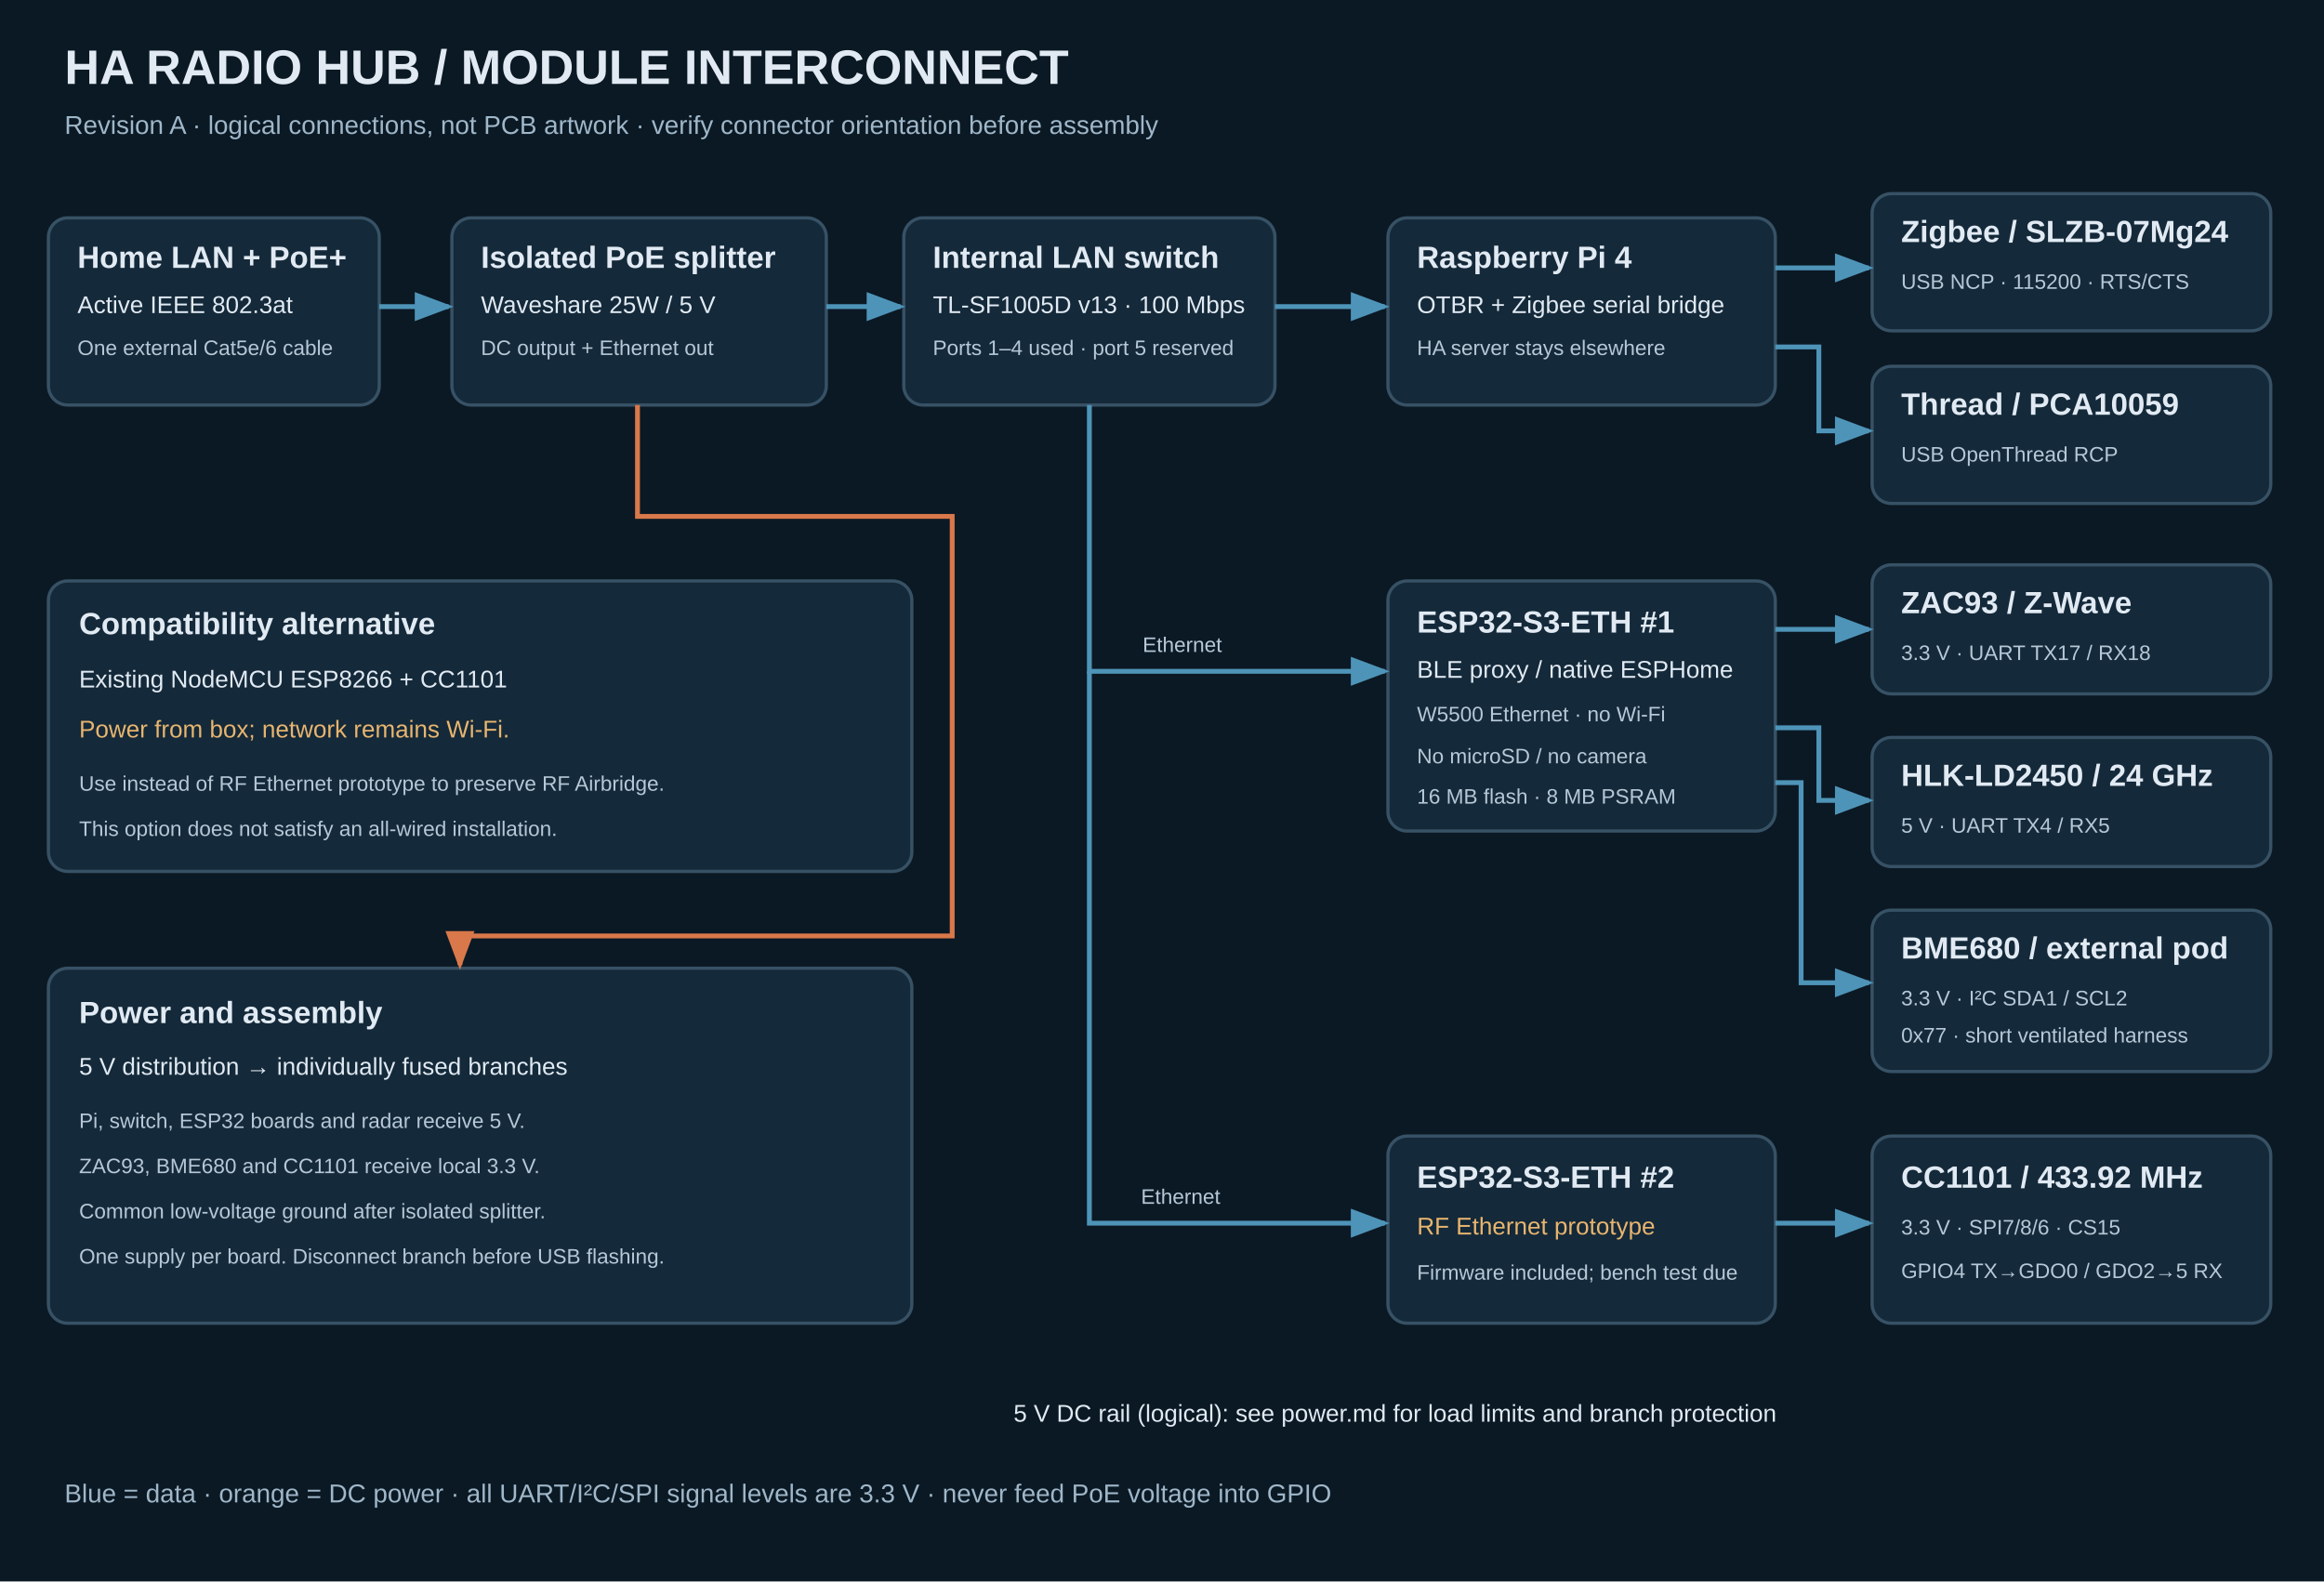
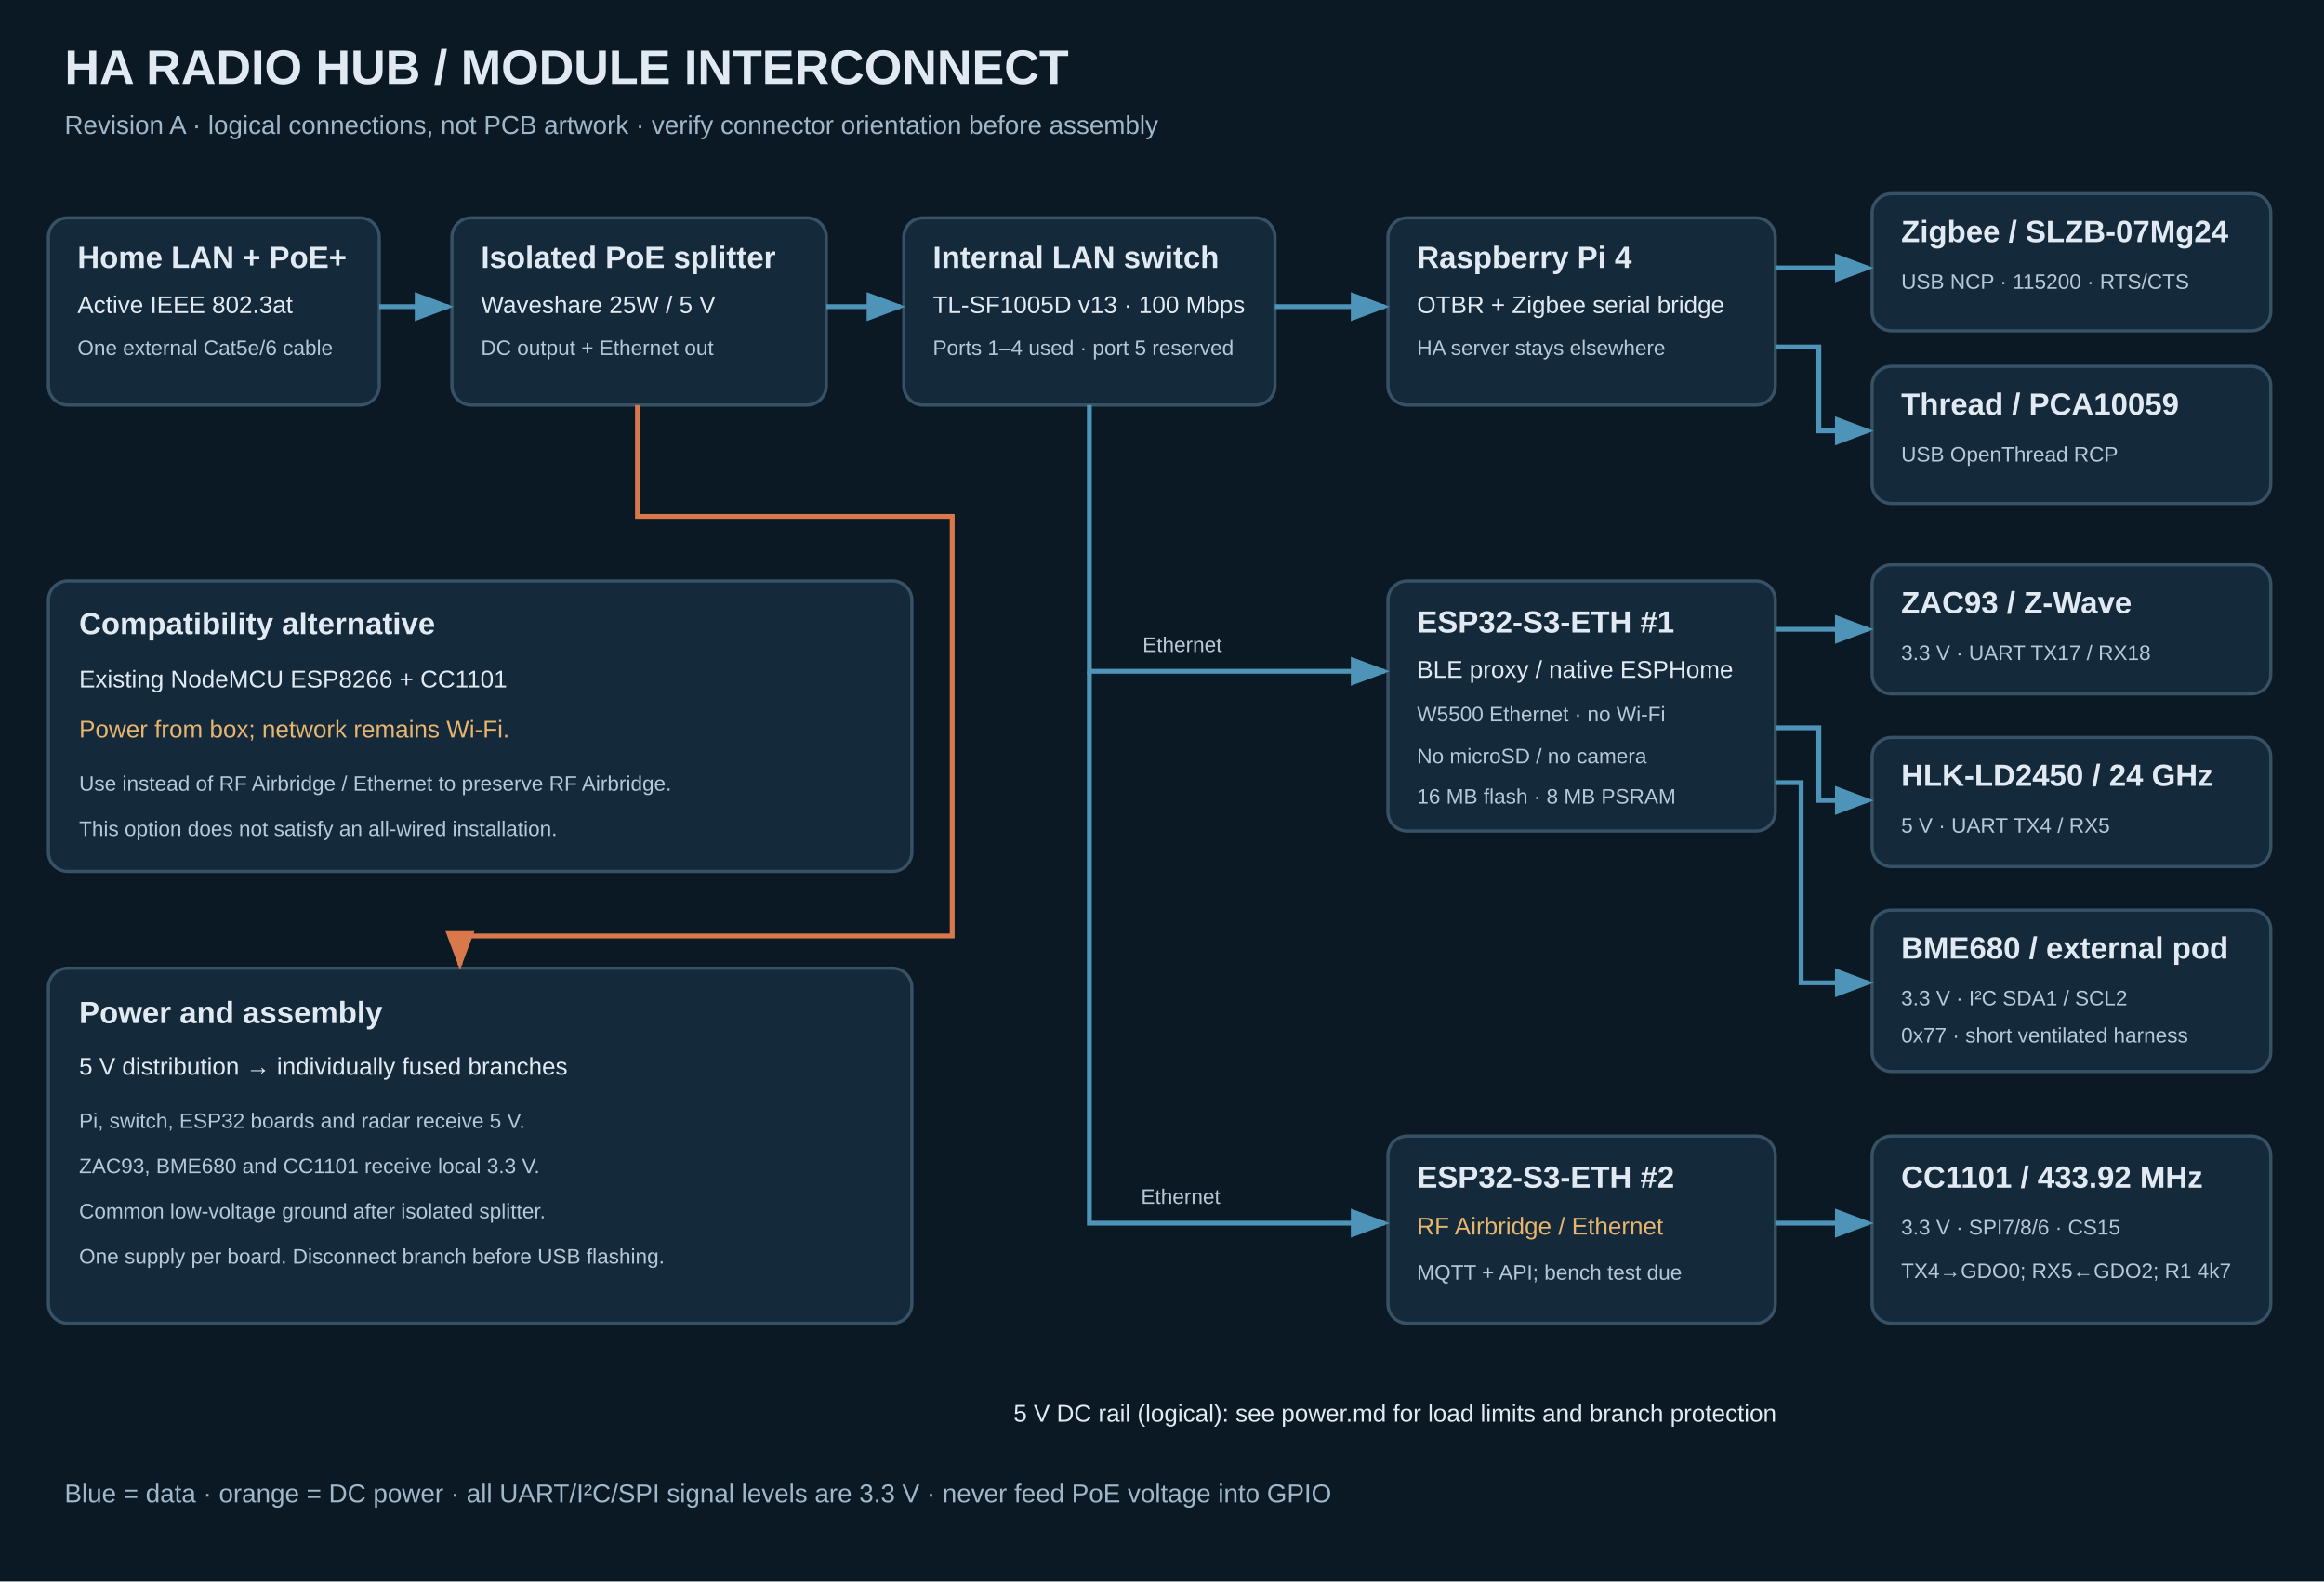
<svg xmlns="http://www.w3.org/2000/svg" viewBox="0 0 1440 980" role="img" aria-labelledby="title desc">
  <defs>
    <marker id="a" markerWidth="8" markerHeight="8" refX="7" refY="3" orient="auto">
      <path d="M0,0 L0,6 L8,3 z" fill="#4e94b8" />
    </marker>
    <marker id="p" markerWidth="8" markerHeight="8" refX="7" refY="3" orient="auto">
      <path d="M0,0 L0,6 L8,3 z" fill="#d9784a" />
    </marker>
    <style>text{font-family:Arial,sans-serif;fill:#e1eaf3}.title{font-size:30px;font-weight:bold}.sub{font-size:16px;fill:#9fb7c9}.name{font-size:19px;font-weight:bold}.txt{font-size:15px}.small{font-size:13px;fill:#b6c8d7}.box{fill:#142939;stroke:#375165;stroke-width:2;rx:12}.wire{fill:none;stroke:#4e94b8;stroke-width:3;marker-end:url(#a)}.power{fill:none;stroke:#d9784a;stroke-width:3;marker-end:url(#p)}.dash{stroke-dasharray:8 5}.gold{fill:#e8b56f}</style>
  </defs>
  <rect width="1440" height="980" fill="#0b1924" />
  <text x="40" y="52" class="title">HA RADIO HUB / MODULE INTERCONNECT</text>
  <text x="40" y="83" class="sub">Revision A · logical connections, not PCB artwork · verify connector orientation before assembly</text>
  <rect x="30" y="135" width="205" height="116" class="box" />
  <text x="48" y="166" class="name">Home LAN + PoE+</text>
  <text x="48" y="194" class="txt">Active IEEE 802.3at</text>
  <text x="48" y="220" class="small">One external Cat5e/6 cable</text>
  <rect x="280" y="135" width="232" height="116" class="box" />
  <text x="298" y="166" class="name">Isolated PoE splitter</text>
  <text x="298" y="194" class="txt">Waveshare 25W / 5 V</text>
  <text x="298" y="220" class="small">DC output + Ethernet out</text>
  <rect x="560" y="135" width="230" height="116" class="box" />
  <text x="578" y="166" class="name">Internal LAN switch</text>
  <text x="578" y="194" class="txt">TL-SF1005D v13 · 100 Mbps</text>
  <text x="578" y="220" class="small">Ports 1–4 used · port 5 reserved</text>
  <path d="M235 190H278" class="wire" />
  <path d="M512 190H558" class="wire" />
  <rect x="860" y="135" width="240" height="116" class="box" />
  <text x="878" y="166" class="name">Raspberry Pi 4</text>
  <text x="878" y="194" class="txt">OTBR + Zigbee serial bridge</text>
  <text x="878" y="220" class="small">HA server stays elsewhere</text>
  <path d="M790 190H858" class="wire" />
  <rect x="1160" y="120" width="247" height="85" class="box" />
  <text x="1178" y="150" class="name">Zigbee / SLZB-07Mg24</text>
  <text x="1178" y="179" class="small">USB NCP · 115200 · RTS/CTS</text>
  <rect x="1160" y="227" width="247" height="85" class="box" />
  <text x="1178" y="257" class="name">Thread / PCA10059</text>
  <text x="1178" y="286" class="small">USB OpenThread RCP</text>
  <path d="M1100 166H1158" class="wire" />
  <path d="M1100 215H1127V267H1158" class="wire" />
  <rect x="860" y="360" width="240" height="155" class="box" />
  <text x="878" y="392" class="name">ESP32-S3-ETH #1</text>
  <text x="878" y="420" class="txt">BLE proxy / native ESPHome</text>
  <text x="878" y="447" class="small">W5500 Ethernet · no Wi-Fi</text>
  <text x="878" y="473" class="small">No microSD / no camera</text>
  <text x="878" y="498" class="small">16 MB flash · 8 MB PSRAM</text>
  <path d="M675 251V416H858" class="wire" />
  <text x="708" y="404" class="small">Ethernet</text>
  <rect x="1160" y="350" width="247" height="80" class="box" />
  <text x="1178" y="380" class="name">ZAC93 / Z-Wave</text>
  <text x="1178" y="409" class="small">3.3 V · UART TX17 / RX18</text>
  <rect x="1160" y="457" width="247" height="80" class="box" />
  <text x="1178" y="487" class="name">HLK-LD2450 / 24 GHz</text>
  <text x="1178" y="516" class="small">5 V · UART TX4 / RX5</text>
  <rect x="1160" y="564" width="247" height="100" class="box" />
  <text x="1178" y="594" class="name">BME680 / external pod</text>
  <text x="1178" y="623" class="small">3.3 V · I²C SDA1 / SCL2</text>
  <text x="1178" y="646" class="small">0x77 · short ventilated harness</text>
  <path d="M1100 390H1158" class="wire" />
  <path d="M1100 451H1127V496H1158" class="wire" />
  <path d="M1100 485H1116V609H1158" class="wire" />
  <rect x="860" y="704" width="240" height="116" class="box" />
  <text x="878" y="736" class="name">ESP32-S3-ETH #2</text>
-   <text x="878" y="765" class="txt gold">RF Ethernet prototype</text>
-   <text x="878" y="793" class="small">Firmware included; bench test due</text>
+   <text x="878" y="765" class="txt gold">RF Airbridge / Ethernet</text>
+   <text x="878" y="793" class="small">MQTT + API; bench test due</text>
  <path d="M675 416V758H858" class="wire" />
  <text x="707" y="746" class="small">Ethernet</text>
  <rect x="1160" y="704" width="247" height="116" class="box" />
  <text x="1178" y="736" class="name">CC1101 / 433.92 MHz</text>
  <text x="1178" y="765" class="small">3.3 V · SPI7/8/6 · CS15</text>
-   <text x="1178" y="792" class="small">GPIO4 TX→GDO0 / GDO2→5 RX</text>
+   <text x="1178" y="792" class="small">TX4→GDO0; RX5←GDO2; R1 4k7</text>
  <path d="M1100 758H1158" class="wire" />
  <rect x="30" y="360" width="535" height="180" class="box" />
  <text x="49" y="393" class="name">Compatibility alternative</text>
  <text x="49" y="426" class="txt">Existing NodeMCU ESP8266 + CC1101</text>
  <text x="49" y="457" class="txt gold">Power from box; network remains Wi-Fi.</text>
-   <text x="49" y="490" class="small">Use instead of RF Ethernet prototype to preserve RF Airbridge.</text>
+   <text x="49" y="490" class="small">Use instead of RF Airbridge / Ethernet to preserve RF Airbridge.</text>
  <text x="49" y="518" class="small">This option does not satisfy an all-wired installation.</text>
  <rect x="30" y="600" width="535" height="220" class="box" />
  <text x="49" y="634" class="name">Power and assembly</text>
  <text x="49" y="666" class="txt">5 V distribution → individually fused branches</text>
  <text x="49" y="699" class="small">Pi, switch, ESP32 boards and radar receive 5 V.</text>
  <text x="49" y="727" class="small">ZAC93, BME680 and CC1101 receive local 3.3 V.</text>
  <text x="49" y="755" class="small">Common low-voltage ground after isolated splitter.</text>
  <text x="49" y="783" class="small">One supply per board. Disconnect branch before USB flashing.</text>
  <path d="M395 251V320H590V580H285V598" class="power" />
  <text x="628" y="881" class="txt" fill="#d9784a">5 V DC rail (logical): see power.md for load limits and branch protection</text>
  <text x="40" y="931" class="sub">Blue = data · orange = DC power · all UART/I²C/SPI signal levels are 3.3 V · never feed PoE voltage into GPIO</text>
</svg>
